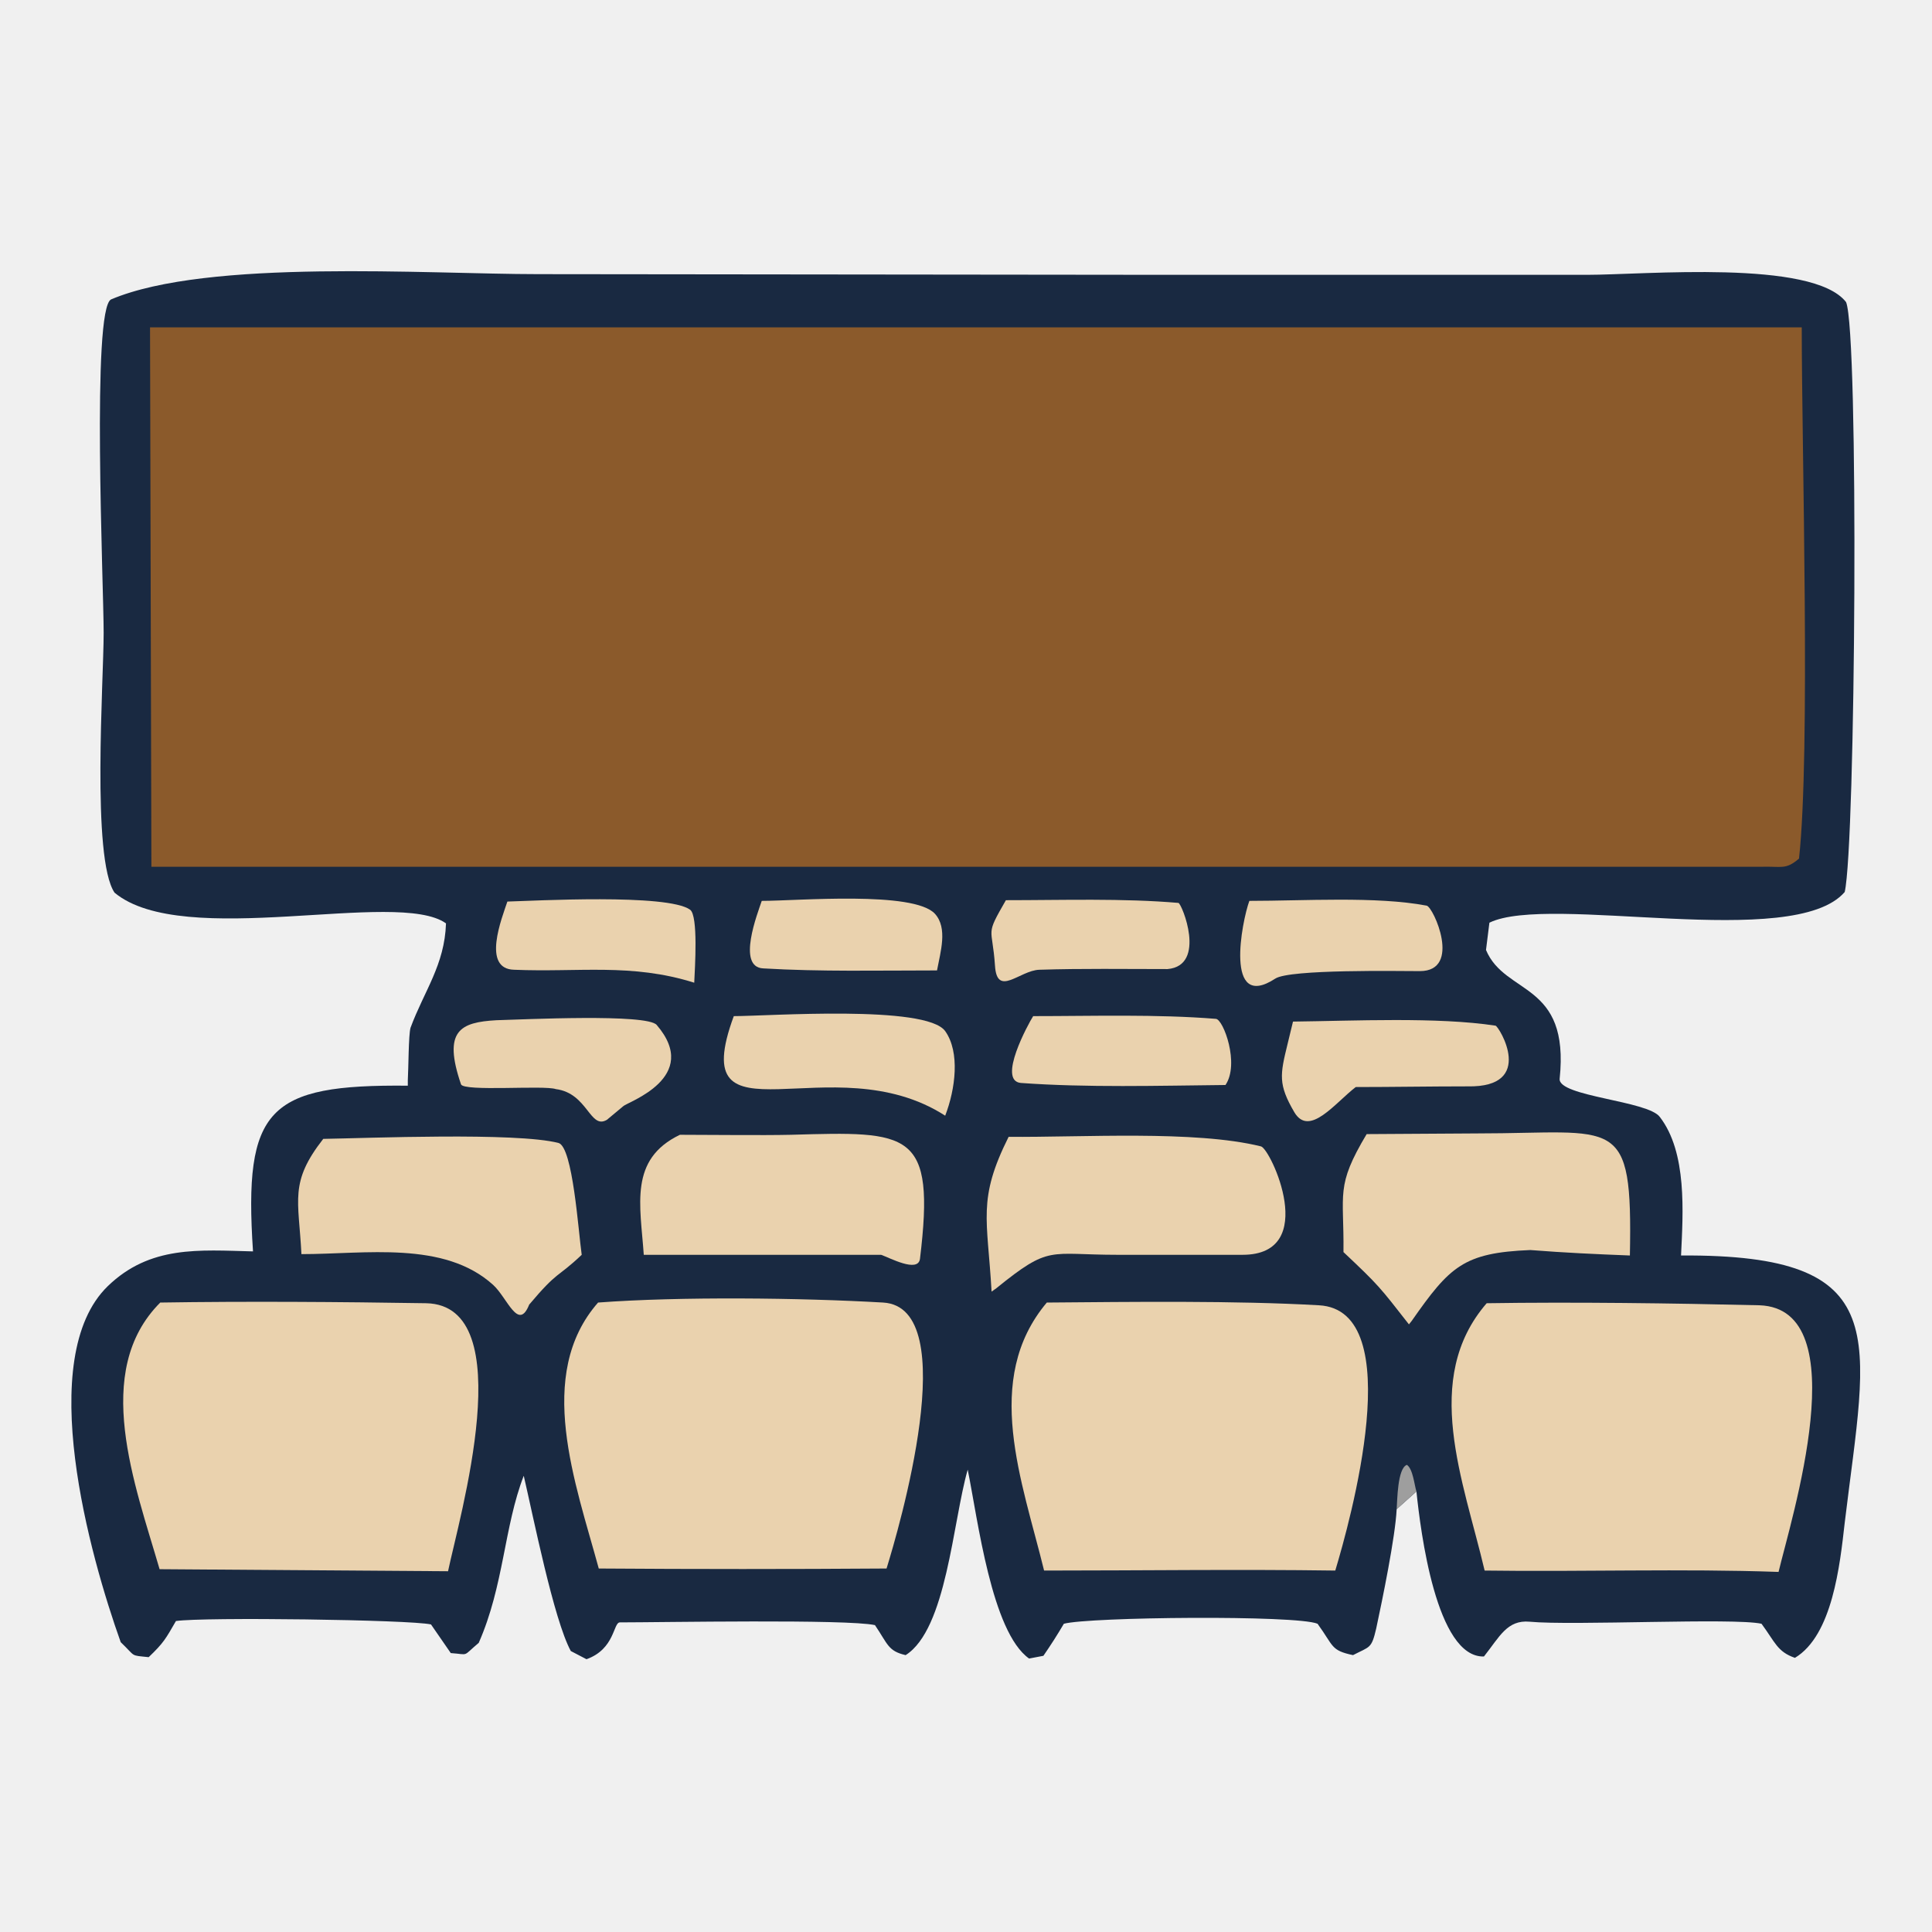
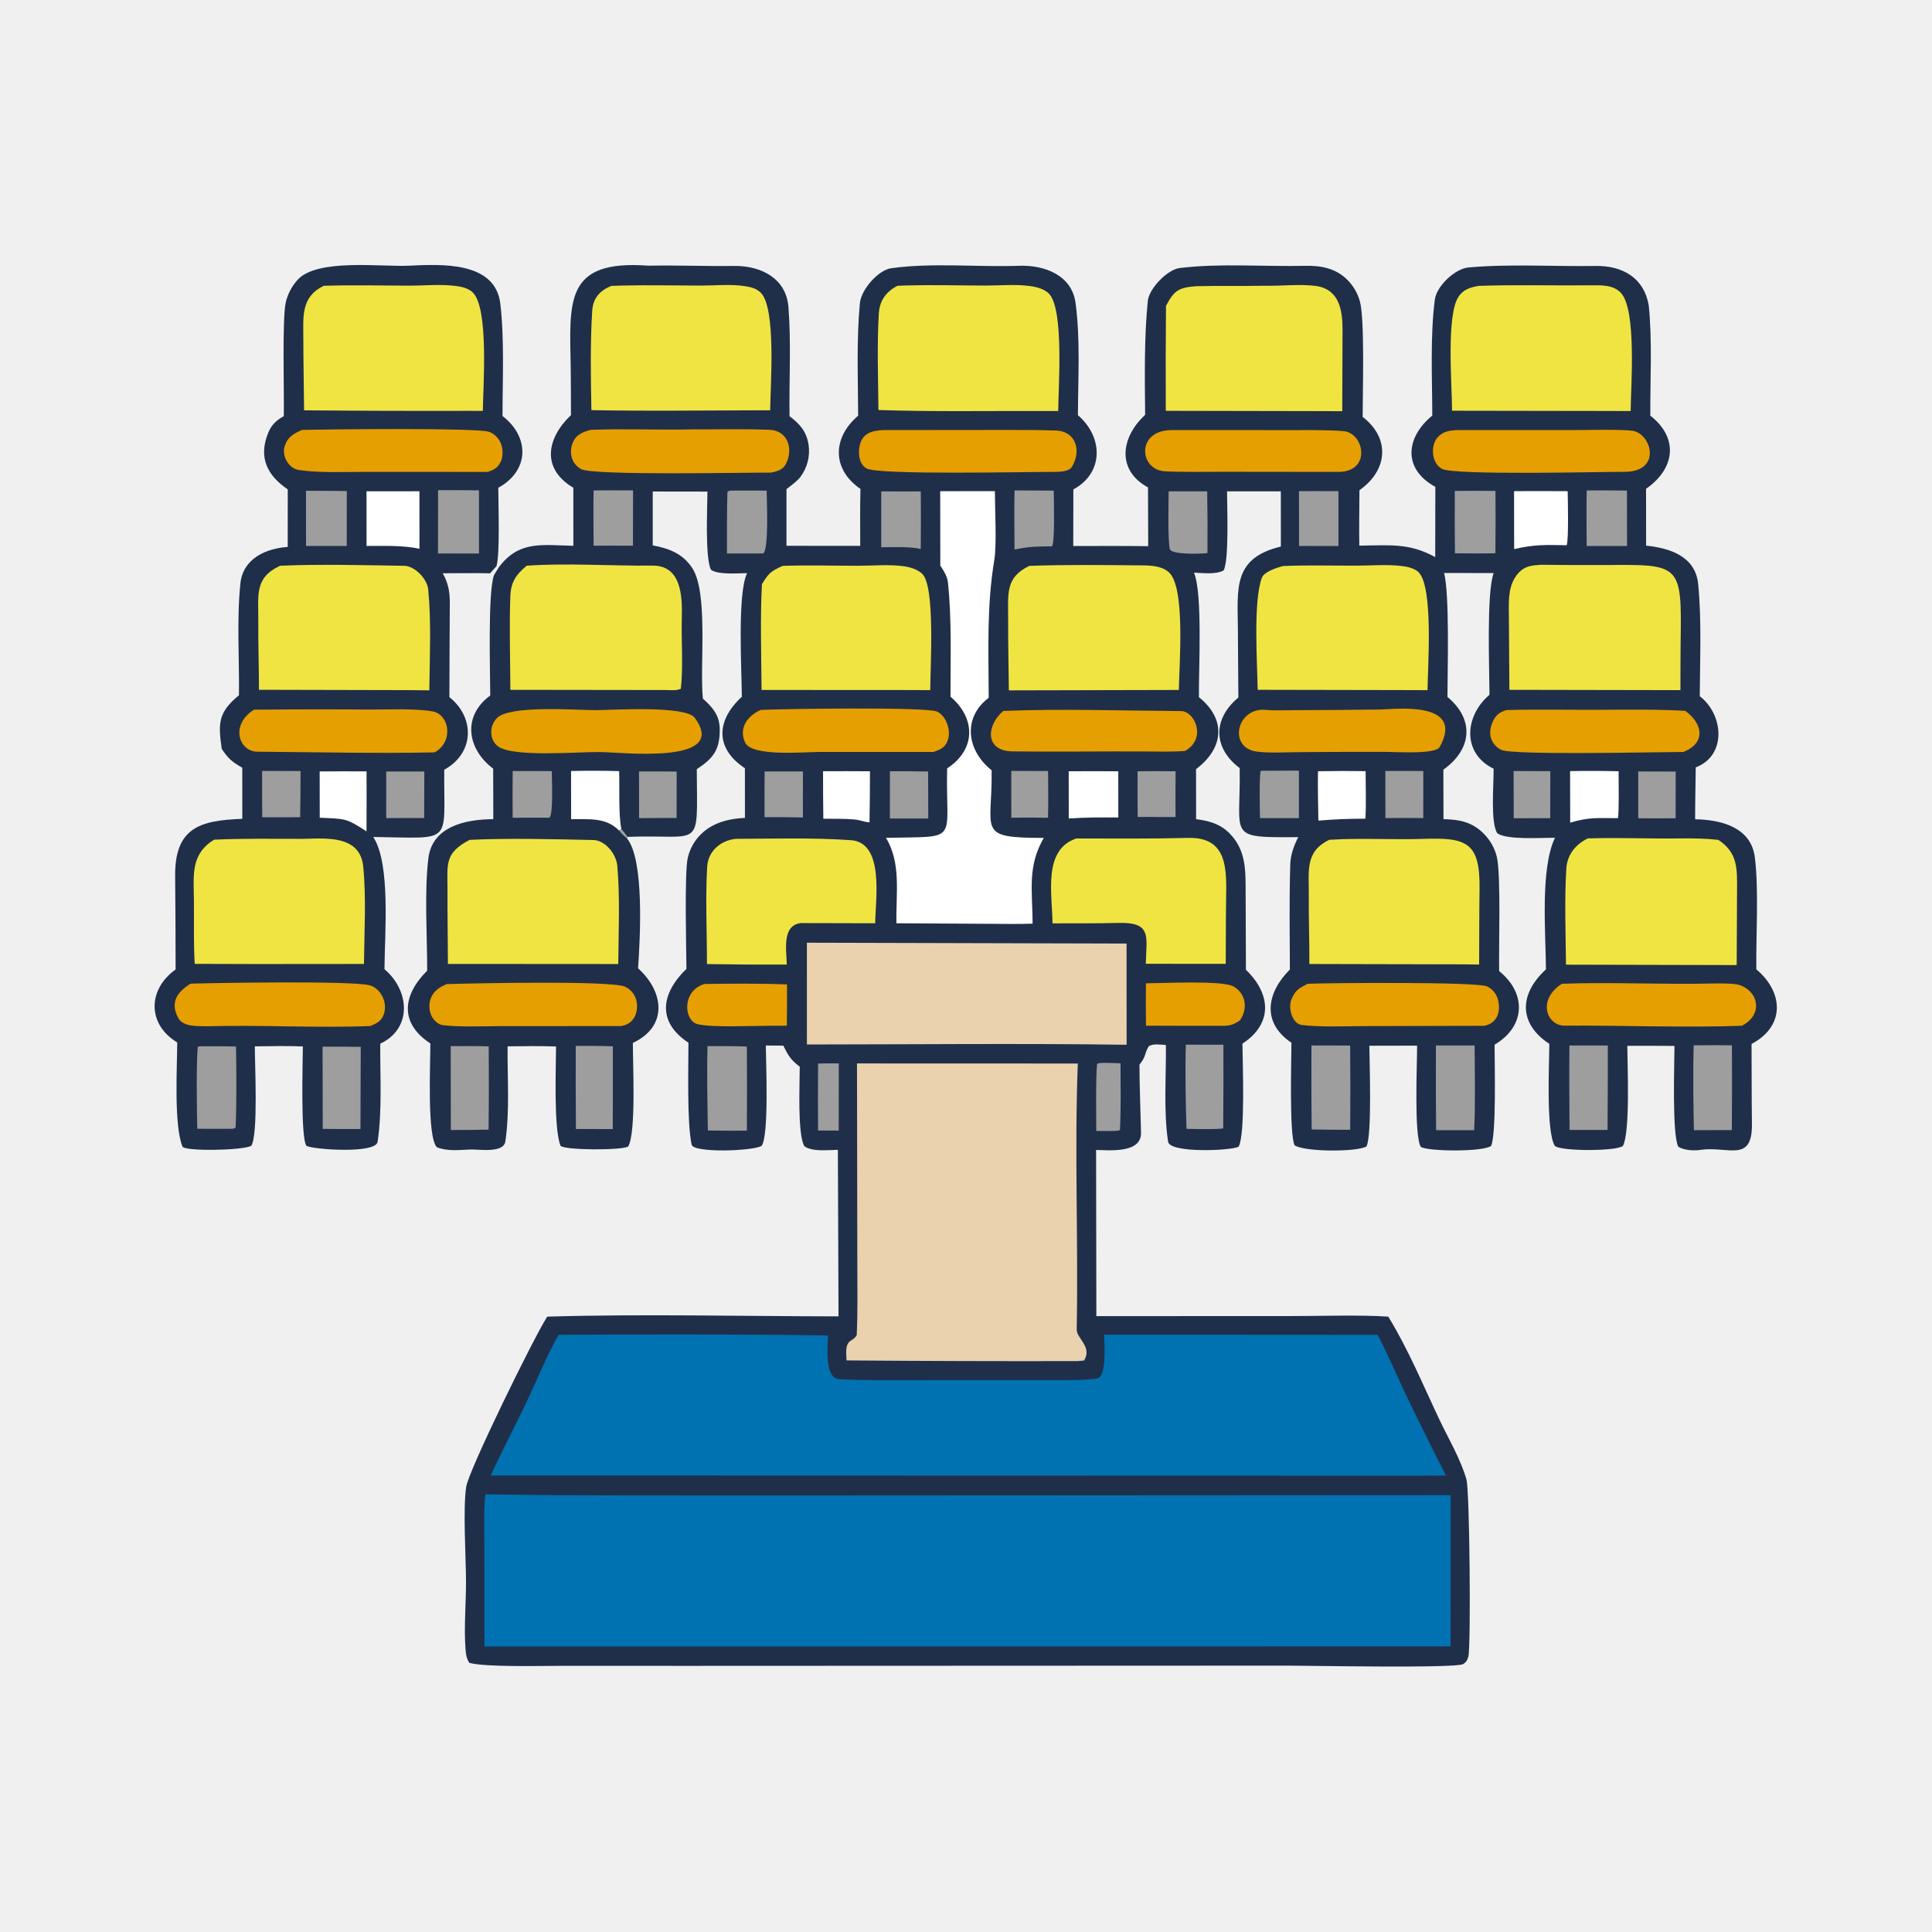
- <svg xmlns="http://www.w3.org/2000/svg" viewBox="1048 430.9 283.3 283.3">
-   <path fill="#192941" d="M 1107.8 590.1 L 1107.8 589.3 C 1107.9 587.7 1107.9 582.6 1108.2 581.6 C 1110.2 576.2 1113.2 572.4 1113.4 566.3 C 1106.3 561.2 1074.9 570.2 1064.8 561.8 C 1061.4 556.8 1063.2 530.7 1063.2 523.7 C 1063.2 516.7 1061.4 476.1 1064.3 474.8 C 1078.5 468.8 1110.7 471.1 1126.9 471.1 L 1219.2 471.2 L 1280.7 471.2 C 1289.1 471.2 1313.8 468.9 1318.7 475.2 C 1320.6 479.8 1320.1 554.8 1318.5 561.7 C 1311.0 570.4 1275.2 561.9 1266.4 566.2 L 1265.9 570.2 C 1268.7 576.9 1278.2 574.8 1276.7 589.1 C 1276.5 591.7 1289.7 592.3 1291.4 594.7 C 1295.4 599.9 1294.8 608.7 1294.5 615.0 C 1326.1 614.8 1321.8 626.8 1318.5 654.2 C 1317.8 660.4 1316.7 670.7 1311.2 674.0 C 1308.6 673.1 1308.3 671.7 1306.3 669.0 C 1302.2 668.1 1278.6 669.3 1272.3 668.7 C 1269.0 668.4 1267.9 670.9 1265.6 673.8 C 1258.6 674.0 1256.3 655.4 1255.7 649.6 L 1252.8 652.2 C 1252.6 656.3 1250.7 665.5 1249.8 669.7 C 1249.1 672.7 1248.9 672.3 1246.4 673.6 C 1243.1 672.9 1243.6 672.3 1241.2 669.0 C 1238.1 667.7 1207.7 668.0 1204.0 669.0 C 1203.0 670.7 1202.1 672.1 1201.0 673.7 L 1198.9 674.1 C 1193.4 670.2 1191.4 653.8 1189.9 646.4 C 1187.7 654.1 1186.8 669.8 1180.8 673.6 C 1178.2 673.0 1178.2 672.0 1176.3 669.2 C 1172.2 668.3 1145.0 668.8 1138.9 668.8 C 1137.9 668.8 1138.2 672.7 1134.0 674.2 L 1131.7 673.0 C 1129.2 668.4 1126.2 653.3 1124.8 647.3 C 1121.9 654.8 1121.9 663.4 1118.2 671.8 C 1115.7 673.9 1116.9 673.5 1114.1 673.3 L 1111.2 669.1 C 1108.1 668.4 1077.8 668.0 1073.8 668.6 C 1072.3 671.2 1072.0 671.8 1069.8 673.9 C 1067.0 673.6 1068.0 673.9 1065.7 671.7 C 1061.2 659.1 1053.0 630.0 1063.8 619.5 C 1070.0 613.5 1077.2 614.2 1085.1 614.4 C 1083.7 593.4 1087.3 589.9 1107.8 590.1 z" />
-   <path fill="#9E9E9E" d="M 1252.8 652.2 C 1252.9 651.0 1252.9 646.2 1254.3 645.7 C 1255.2 646.3 1255.4 648.7 1255.7 649.6 L 1252.8 652.2 z" />
-   <path fill="#8B5A2B" d="M 1070.0 478.9 L 1312.2 478.9 C 1312.2 496.9 1313.5 541.3 1311.8 556.8 C 1309.8 558.5 1309.3 557.9 1306.2 558.0 L 1070.2 558.0 L 1070.0 478.9 z" />
-   <path fill="#EAD2AE" d="M 1135.7 621.9 C 1147.7 621.0 1165.4 621.2 1177.5 621.9 C 1189.4 622.6 1179.7 655.4 1178.0 660.9 C 1163.9 661.0 1149.9 661.0 1135.8 660.9 C 1132.4 648.4 1126.4 632.5 1135.7 621.9 z" />
-   <path fill="#EAD2AE" d="M 1266.0 622.0 C 1278.7 621.8 1293.4 622.0 1306.0 622.3 C 1320.4 622.8 1310.6 653.8 1308.8 661.4 C 1294.7 660.9 1279.9 661.4 1265.7 661.2 C 1262.6 648.0 1256.4 633.1 1266.0 622.0 z" />
-   <path fill="#EAD2AE" d="M 1201.5 621.9 C 1214.0 621.8 1229.1 621.6 1241.4 622.3 C 1254.7 623.0 1245.9 654.2 1243.8 661.2 C 1229.6 661.0 1215.4 661.2 1201.1 661.2 C 1197.9 648.1 1192.0 633.2 1201.5 621.9 z" />
-   <path fill="#EAD2AE" d="M 1071.5 621.9 C 1084 621.7 1098.1 621.8 1110.5 622.0 C 1124.5 622.3 1115.3 653.6 1113.7 661.3 L 1071.4 661.0 C 1067.8 648.6 1061.4 632.0 1071.5 621.9 z" />
-   <path fill="#EAD2AE" d="M 1248.4 597.2 L 1264.6 597.1 C 1285.2 597.1 1287.4 594.1 1287.0 615.0 C 1281.9 614.8 1277.5 614.6 1272.4 614.2 C 1262.6 614.6 1260.6 616.6 1255.0 624.6 L 1254.6 625.1 C 1250.3 619.6 1250.2 619.4 1245.0 614.5 C 1245.1 605.8 1243.8 604.9 1248.4 597.2 z" />
-   <path fill="#EAD2AE" d="M 1095.4 597.9 C 1101.8 597.8 1123.7 596.9 1129.9 598.5 C 1132.0 599.1 1132.8 611.4 1133.3 614.9 C 1129.6 618.4 1129.9 617.1 1125.6 622.2 C 1124.0 626.2 1122.4 621.2 1120.3 619.3 C 1113.1 612.8 1101.6 614.8 1092.2 614.8 C 1091.8 606.8 1090.4 604.3 1095.4 597.9 z" />
-   <path fill="#EAD2AE" d="M 1195.9 597.6 C 1206.6 597.7 1223.2 596.6 1232.9 599.0 C 1234.3 599.3 1241.6 614.9 1230.2 614.9 C 1224.3 614.9 1217.9 614.9 1211.9 614.9 C 1201.7 614.9 1202.0 613.4 1194.1 619.8 L 1193.4 620.3 C 1192.8 609.6 1191.3 606.8 1195.9 597.6 z" />
-   <path fill="#EAD2AE" d="M 1147.7 597.3 C 1152.3 597.3 1159.6 597.4 1164 597.3 C 1181.4 596.8 1185.2 596.6 1182.9 615.5 C 1182.6 617.6 1178.4 615.3 1177.2 614.9 L 1142.4 614.9 C 1141.9 607.6 1140.2 600.9 1147.7 597.3 z" />
-   <path fill="#EAD2AE" d="M 1155.6 579.9 C 1160.6 579.9 1183.8 578.2 1186.6 582.1 C 1188.8 585.2 1188.1 590.6 1186.6 594.5 C 1170.0 583.8 1148.3 599.7 1155.6 579.9 z" />
-   <path fill="#EAD2AE" d="M 1237.6 580.7 C 1246.5 580.6 1258.8 580.0 1267.3 581.3 C 1267.8 581.4 1273.3 590.4 1263.2 590.2 C 1257.7 590.2 1252.2 590.3 1246.8 590.3 C 1243.8 592.6 1240 597.7 1237.8 594.0 C 1235.4 589.9 1235.7 588.5 1236.8 584.0 L 1237.6 580.7 z" />
-   <path fill="#EAD2AE" d="M 1120.8 580.5 C 1124.7 580.4 1142.9 579.5 1144.3 581.2 C 1150.9 588.9 1140.0 592.5 1139.4 593.1 L 1137.0 595.1 C 1134.5 596.6 1134.2 591.2 1129.5 590.6 C 1127.8 590.0 1116.0 591.0 1115.6 589.9 C 1112.9 582.0 1115.5 580.8 1120.8 580.5 z" />
-   <path fill="#EAD2AE" d="M 1199.5 579.9 C 1208.2 579.9 1217.6 579.6 1226.3 580.3 C 1227.4 580.4 1229.8 586.9 1227.7 590.0 C 1217.9 590.1 1207.3 590.4 1197.7 589.7 C 1194.2 589.4 1198.8 581.0 1199.5 579.9 z" />
-   <path fill="#EAD2AE" d="M 1231.2 563.0 C 1239.2 563.0 1249.8 562.3 1257.2 563.7 C 1258.2 563.9 1262.4 573.3 1256.2 573.3 C 1253.2 573.3 1237.1 573.0 1235.0 574.4 C 1227.5 579.3 1230.1 566.0 1231.2 563.0 z" />
-   <path fill="#EAD2AE" d="M 1122.4 563.1 C 1126.2 563.0 1145.9 561.9 1149.2 564.3 C 1150.4 565.2 1149.9 572.8 1149.8 575.0 C 1140.6 572.1 1132.8 573.5 1123.4 573.1 C 1118.6 573.0 1121.6 565.5 1122.4 563.1 z" />
-   <path fill="#EAD2AE" d="M 1195.5 562.9 C 1203.8 562.9 1212.7 562.6 1220.8 563.3 C 1221.3 563.4 1225.0 572.5 1219.2 573.0 C 1213 573.0 1206.7 572.9 1200.4 573.1 C 1197.5 573.2 1194.2 577.2 1193.9 572.5 C 1193.5 566.6 1192.4 568.3 1195.5 562.9 z" />
-   <path fill="#EAD2AE" d="M 1159.7 563.0 C 1164.9 563.0 1182.0 561.5 1185.1 564.9 C 1187.0 567.0 1185.9 570.5 1185.4 573.2 C 1176.9 573.2 1168.3 573.4 1159.9 572.9 C 1156.0 572.7 1159.1 564.8 1159.7 563.0 z" />
+ <svg xmlns="http://www.w3.org/2000/svg" viewBox="384.9 511.4 1276.19 1276.19">
+   <path fill="#1F2F4A" d="M762.073 785.582c-.059-9.272-.041-22.556-.177-30.846-.728-44.448-4.344-71.949 51.323-67.839 18.427-.369 38.321.428 56.593.174 17.401-.242 34.372 7.925 35.89 27.081 1.858 23.454.401 48.56.721 72.183 6.764 5.079 11.162 9.977 12.569 18.785a28.36 28.36 0 0 1-5.362 21.287c-2.24 2.96-6.256 5.779-9.221 8.093l-.001 37.436 48.715.043c.035-12.141-.211-25.562.168-37.595-18.972-13.07-18.633-33.777-1.538-48.386-.107-24.407-1.131-49.993 1.127-74.063.645-8.978 12.008-22.17 20.833-23.379 27.427-3.758 56.587-.608 84.327-1.592 16.43-.584 34.79 5.896 37.32 24.532 3.2 23.658 1.67 50.064 1.57 74.157 16.74 14.391 17.26 38.088-3.02 49.042l-.07 37.378c16.41.016 33.12-.134 49.51.108l-.13-38.833c-20.47-11.108-18.12-32.156-2.89-46.967l.99-.975c-.21-24.606-.69-50.882 1.76-75.17.84-8.305 12.96-20.803 21.11-21.79 26.89-3.258 55.37-.841 82.52-1.457 10.76-.244 20.54 1.551 28.28 9.349a32.05 32.05 0 0 1 8.23 14.294c3.26 11.932 1.75 61.141 1.79 76.143 18.49 14.305 16.52 35.311-2.13 48.441-.06 12.06-.28 24.575-.09 36.592 19.29-.121 32.85-2.027 50.15 7.604l.08-46.437c-21.58-11.696-19.76-32.499-2.02-47.064-.05-25.116-1.45-51.788 1.65-76.425 1.17-9.264 13.48-20.608 22.17-21.401 27.17-2.477 56.75-.556 84.02-1.005 17.92-.295 32.1 7.922 35.15 26.104 2.42 23.705.88 48.792 1.04 72.775 18.96 14.802 16.27 35.106-2.82 48.314l.04 37.559c15.2 1.527 32.55 6.816 34.38 25.312 2.36 23.781 1.17 50.036 1.06 74.137 16 12.358 17.74 39.389-2.65 46.999-.14 11.34-.42 22.97-.42 34.3 17.98.27 37.15 5.67 39.49 25.39 2.67 22.53.63 50.91.95 73.73 18.15 15.3 19 37.57-3.16 49.29.12 17.3-.02 34.83.24 52.72.38 26.32-15.82 14.53-34.07 17.26-4.24.63-10.77.3-14.56-2.06-4.21-8.23-2.56-54.34-2.53-66.63-10.3-.02-20.87-.16-31.15-.05.06 12.98 1.98 56.81-2.89 66.1-4.19 3.59-40.67 3.64-44.99.03-5.93-9.79-3.69-53.61-3.64-67.42-20.69-13.66-19.8-33.09-2.24-49.21-.09-23.8-3.91-66.21 5.98-86.95-9.62-.04-31.15 1.52-37.94-2.82-4.85-6.36-2.46-32.42-2.6-42.78-21.06-10.24-19.19-34.884-2.72-48.834-.07-16.719-2.04-67.578 2.75-80.417l-32.71-.025c3.64 14.885 2.25 63.625 2.19 81.865 18.1 15.023 16.09 34.641-2.69 48.031l.07 32.67c10.83.32 19.21 1.81 27.26 10.3a32.56 32.56 0 0 1 7.92 14.43c2.88 11.17 1.25 60.61 1.59 75.64 18.26 14.76 17.47 36.56-3.02 48.64-.02 12.21 1.25 58.54-2.25 66.81-5.03 4.1-41.71 3.77-46.51.67-4.52-7.87-2.38-54.48-2.42-66.86l-31.54.07c.08 11.21 1.84 59.62-1.92 66.55-6.42 3.7-41.13 3.66-47.53-.86-3.45-8.21-2.06-55.89-2.02-67.69-19.86-13.32-16.37-33.02-1.03-48.35-.09-22.94-.44-46.27.25-69.21.21-6.74 2.3-12.27 5.27-18.24-47.76.34-37.92.29-38.67-45.61-17.68-13.29-17.86-32.532-.87-46.579l-.32-45.379c-.17-26.684-3.51-46.714 28.39-54.376l-.02-36.462-35.54.006c.02 9.222 1.46 45.696-2.29 52.293-5.4 2.709-13.31 1.672-19.55 1.398 5.83 13.611 3.04 64.154 3.28 82.277 18.31 14.686 16.38 33.742-1.9 47.512l.03 33.04c10.38 1.34 18.08 3.94 24.8 12.47 7.03 8.94 7.85 19.49 7.9 30.36.09 18.9.12 37.79.21 56.68 16.51 15.85 17.98 35.56-2.3 48.78.08 12 2 60.12-2.53 68.04-4.34 2.66-45.4 4.52-46.58-3.25-3.07-20.26-1.21-43.16-1.46-63.89-3.77-.21-8.53-1.12-11.39.91-3.13 5.41-1.42 6.36-6.07 12.05.04 14.85.7 30.22 1.04 44.94.32 13.62-20.13 11.65-29.68 11.43l.17 109.76 127.51-.03c18.37.02 47.82-.92 65.31.38 13.04 21.13 23.09 45.44 33.73 67.88 5.93 12.48 14.16 26.39 17.91 39.65 2.16 7.66 3.02 109.61 1.28 116.94-.53 2.2-1.52 3.91-3.52 5.06-4.94 2.84-103.1 1-115.25.99l-392.732.16-89.099-.01c-12.728 0-48.34.92-59.259-1.96-1.968-2.8-2.297-5.57-2.558-8.9-1.151-14.7.36-30.47.299-45.29-.066-16.1-2.081-47.38.119-62.09 1.62-10.85 44.881-99.19 53.562-112.44 61.37-1.86 130.471-.24 192.378-.18l-.419-110.01c-6.594.13-17.341 1.39-22.219-2.47-4.538-8.53-2.968-40.61-2.967-52.44-5.877-4.45-7.562-7.26-10.85-13.9l-11.554-.1c.082 11.3 2.178 59.6-2.803 66.33-6.215 3.5-44.978 4.72-46.187-.79-3.228-14.72-2.08-52.71-2.128-67.38-21.022-13.87-18.077-32.55-1.32-48.78-.12-13.06-1.328-63.75.835-73.16a31.9 31.9 0 0 1 8.629-15.66c7.938-7.85 18.388-10.36 29.18-10.93l-.028-32.77c-19.993-13.27-18.904-31.674-2.025-47.208-.08-17.488-3.09-68.028 3.46-81.673-6.191.088-19.548 1.17-23.916-2.302-3.902-8.54-2.33-40.562-2.262-51.567l-36.145-.05.01 35.577c10.648 2.025 19.499 5.257 25.907 14.682 11.033 16.227 4.984 64.901 7.219 86.563 6.371 5.662 10.934 10.894 11.113 19.767.289 14.241-4.55 19.821-15.147 26.851.252 54.68 4.277 42.81-45.644 44.68l-.469 1c11.639 14.2 8.666 66.6 7.332 85.82 17.194 15.49 19.865 38.41-3.439 49.3-.081 13.56 2.252 59.23-3.081 68.38-3.901 2.71-43.53 2.55-44.764-.59-4.614-11.74-2.892-53.28-2.905-65.45-10.647-.39-21.341-.19-31.999-.09-.218 20.69 1.502 42.44-1.466 62.76-1.182 8.1-17.646 5.11-23.507 5.4-7.082.34-15.191 1.21-21.768-1.52-6.579-6.7-4.247-55.39-4.267-68.56-20.664-13.47-18.323-31.96-2.118-48.05.057-22.71-1.948-51.99.805-74.33 2.57-20.86 24.266-25.67 42.875-25.76l-.081-33.35c-17.4-13.2-20.423-34.801-1.927-48.331-.042-15.234-1.668-68.041 2.462-79.52l3.075-5.003c13.437-18.184 29.082-14.74 49.362-14.376l-.032-38.356c-21.253-12.594-17.683-32.626-1.534-47.982" />
+   <path fill="#FFFFFF" d="M762.116 1020.69c10.588-.23 21.181-.21 31.767.08.347 10.37-.503 29.23 1.464 38.14l-1.549 1.09c-8.832-8.91-19.619-7.28-31.644-7.5z" />
+   <path fill="#9E9E9E" d="m795.347 1058.91 1.119 1.44c1.047 1.35 1.942 2.5 3.053 3.84l-.469 1c-2.438-2.03-3.182-2.78-5.252-5.19z" />
+   <path fill="#0072B2" d="M705.592 1498.49c62.019 1.02 125.49.64 187.602.76l449.936-.24-.05 99.91-638.144.08-.074-66.7c-.006-7.48-.507-27.39.73-33.81m408.628-105.47 180.68.11c6.12 11.62 12.51 26.56 18.28 38.72q13.095 27.24 26.79 54.18l-16.22.15-614.687-.17c7.153-15.65 15.6-31.73 23.12-47.4 6.621-13.8 14.272-32.62 21.67-45.51 58.456-.3 119.651-.41 177.963.44-.111 6.87-2.639 28.35 7.602 28.91 17.138.92 34.588.6 51.785.61l98.757-.03c4.52-.04 15.78-.15 19.96-1.16 6.23-1.5 4.4-24.36 4.3-28.85" />
+   <path fill="#EAD2AE" d="m950.989 1213.86 145.861.05c-2.26 58.11.4 117.39-.73 175.6-.12 6.1 10.47 11.44 4.87 20.59l-4.24.38c-50.88.12-101.767-.04-152.649-.45-.172-4.89-1.344-10.96 3.409-13.45.908-.47 3.265-2.49 3.31-3.47.685-14.92.419-29.97.398-44.92zm-33.094-79.75 211.165.56.03 66.85c-69.88-.97-141.2-.22-211.183-.18z" />
+   <path fill="#FFFFFF" d="m1005.96 835.854 36.1-.033c.02 11.182 1.3 35.264-.33 45.168-5.17 31.524-3.79 59.36-3.74 91.34-17.52 13.271-14.43 34.901 1.93 47.881.63 40.47-10.64 44.6 34.45 44.68-10.91 18.96-7.53 34.23-7.36 56.63-9.11.38-19.55.12-28.76.1l-61.21-.35c-.389-19.77 3.28-39.65-6.931-56.45 49.561-1.06 39.341 3.75 40.421-45.86 19.02-12.37 19.09-32.977 2.23-47.364-.07-24.284.92-51.433-1.73-75.697-.4-3.719-2.88-7.799-5-10.874z" />
+   <path fill="#F0E442" d="M977.774 700.169a468 468 0 0 1 5.557-.19c17.509-.492 35.119.017 52.639.046 9.53.016 19.71-.973 29.13.301 4.31.582 9.66 1.865 12.77 5.134 9.95 10.436 6.11 62.008 6.04 77.457l-12.41-.025c-34.56-.085-72.023.529-106.35-.661-.18-20.708-.993-43.131.268-63.853.511-8.406 4.839-14.411 12.356-18.209m-189.085.092q3.735-.153 7.472-.246c17.11-.401 34.292.017 51.409.031 9.636.008 19.937-1.081 29.457.374 3.861.59 7.732 1.533 10.518 4.441 10.225 10.677 6.2 61.954 6.098 77.547l-14.143.047c-34.29.062-69.746.571-103.944-.149-.42-20.896-.795-44.498.517-65.452.526-8.401 4.928-13.467 12.616-16.593m572.781-.012c24.67-.893 49.59-.134 74.3-.382 6.76-.068 14.75-.395 19.77 4.928 10.59 11.226 6.61 61.916 6.5 78.117l-16.54-.046-101.45-.159c.02-16.622-3.94-62.481 4.16-75.117 3.19-4.989 7.72-6.296 13.26-7.341m-186.41.197c14.84-.365 30.02.019 44.97-.296 11.2.276 23.34-1.296 34.43.19 15.26 2.345 17.29 16.255 17.25 29.02-.07 17.992-.09 35.78-.18 53.65l-19.03-.055-97.53-.185c-.12-23.11-.08-46.22.14-69.33 5.46-10.392 8.45-12.05 19.95-12.994m258.66 364.764c20.36-.66 41.19.31 61.6.01 8.07-.12 16.67.05 24.68.97 12.9 8.62 12.37 18.98 12.31 33.36-.06 16.44-.16 32.9-.23 49.34l-14.58-.04-98.18-.23c-.2-20.52-1.06-43.13.24-63.66.57-8.93 6.13-15.84 14.16-19.75M732.831 885.081c26.566-1.891 56.185.219 82.991-.067 19.238-.205 19.855 20.184 19.44 35.028-.41 14.64 1.026 31.614-.634 46.306-2.699 1.384-6.814.879-10.171.851l-102.439-.133c-.062-20.188-.763-41.794-.009-61.976.347-9.29 3.976-14.378 10.822-20.009m669.969-.613q21.405.267 42.81.172c49.45-.458 50.25-.646 49.43 50.857-.16 10.253-.07 21.461-.12 31.775l-20.42-.036-92.57-.171c-.12-16.734-.21-33.469-.35-50.203-.08-9.379-.48-19.152 6.12-26.708 4.32-4.939 8.92-5.271 15.1-5.686m-337.89.713c24.79-.872 50.04-.515 74.86-.31 5.96.049 13.63.531 17.91 5.252 10.23 11.288 6.12 60.632 5.93 77.034l-14.11.031-98.19.228c-.18-15.787-.54-31.648-.47-47.431.06-16.05-2.08-27.211 14.07-34.804m198.07 180.959c20.65-1.35 41.75.07 62.2-.62 28.41-.96 37.49 2.18 37.04 33.07-.23 16.21-.18 33.73-.27 49.97l-9.7-.16-102.44-.23c.08-15.15-.52-30.37-.38-45.51.16-15.86-2.72-28.72 13.55-36.52m-567.883.04c26.004-1.26 55.593-.45 81.801.11 7.829.16 15.075 9.32 15.753 16.94 1.879 21.12.82 43.57.64 64.99l-13.791-.04-98.718-.06c-.056-16.11-.356-32.33-.291-48.43.071-17.35-2.349-24.6 14.606-33.51m537.263-180.881c15.97-.697 32.09-.221 48.08-.246 9.86-.016 20.31-.933 30.08.193 3.71.428 8.64 1.388 11.41 4.115 9.97 9.825 6.04 63.016 5.93 77.931l-16.36-.061-95.84-.178c-.2-16.832-3.1-58.112 2.75-73.977 1.47-4.007 9.77-6.664 13.95-7.777m-330.472-.109c16.571-.584 33.285-.073 49.872-.066 9.972.003 21.127-1.114 30.917.441 3.991.634 8.508 2.088 11.471 4.952 8.572 8.286 5.272 61.648 5.227 76.751l-14.409-.063-97.007-.054c-.172-21.661-.924-48.602.23-69.875 4.61-7.406 5.774-8.45 13.699-12.086m193.972 180.06c24.55.06 49.45.25 73.86-.37 26.52-.69 25.4 21.22 25.08 41.1-.22 13.9-.14 28.13-.24 42.1l-15.06-.02-37.72-.02c.35-18.09 4.25-27.56-18.19-27-14.19.36-29.19.27-43.44.3-.19-19.53-6.53-48.62 15.71-56.09m-224.962.25c25.021-.09 51.297-.87 76.108.89 22.147 1.57 16.222 38.99 15.993 54.88l-49.249-.12c-12.399 1.61-9.35 17.73-9.151 27.41-17.577.07-35.154-.04-52.729-.34.041-20.63-1.073-43.63.154-64.27.599-10.08 8.541-17.34 18.874-18.45" />
+   <path fill="#E69F00" d="M774.795 795.361c21.674-.916 45.746.174 67.75-.324 17.126.061 33.411-.422 50.637.274 12.593.509 15.964 13.34 10.571 23.053-1.935 3.487-5.972 4.566-9.67 5.218-17.964-.113-117.541 2.073-125.393-2.348-2.818-1.586-4.981-4.103-5.984-7.189-1.223-3.764-.697-8.091 1.169-11.564 2.349-4.373 6.438-5.767 10.92-7.12m193.766.12 74.749-.078c13.02-.016 25.27-.062 38.87.365 13.77.433 17.17 13.747 10.66 24.193-1.73 2.77-7.46 3.134-10.59 3.135-16.88-.093-117.336 2.237-124.944-2.273-2.346-1.391-3.833-3.708-4.491-6.315-1.067-4.233-.519-10.503 2.262-14.017 3.36-4.247 8.488-4.726 13.484-5.01m379.359.008 77.11-.007c8.76.007 30.16-.577 38.02.44 12.77 1.654 19.87 26.986-4.8 27.147-16.48-.062-113.49 2.469-121.03-2.046-3.25-1.947-5.02-5.323-5.59-8.971-.6-3.795.11-8.532 2.69-11.536 3.67-4.269 8.26-4.823 13.6-5.027m-189.7.016 76.14.011c11.13.044 27.35-.283 38.15.702 13.53 1.235 18.4 26.632-3.26 26.896l-76.09-.082c-12.15-.01-26.78.289-38.66-.306-17.08-.854-19.28-26.717 3.72-27.221m90.44 365.725c13.77-.55 112.11-1.42 118.6 1.77a13.43 13.43 0 0 1 7.12 8.69c2.04 7.85-.36 15.66-9.13 17.31l-79.51.2c-12.46.06-28.37.75-40.86-.73-6.44-.76-9.29-11.39-6.88-17.01 2.58-6.02 4.71-7.1 10.66-10.23m167.97 0c33.02-1.18 66.99.61 100.12-.18 3.82-.09 14.03-.13 17.3 1.04 13.2 4.74 15.13 20.06 1.41 26.87-34.35 1.38-81.41-.32-117.02-.06-11.77.09-18.43-16.96-1.81-27.67m-36.65-180.804c20.1-.521 41.55-.091 61.8-.166 17.76-.065 38.86-.365 56.38.699 11.62 8.577 13.72 21.141-1.25 27.151-16.53.03-112.33 2.28-120.33-1.37-2.98-1.36-5.44-4.12-6.6-7.167-1.55-4.102-.41-8.959 1.58-12.73 1.99-3.748 4.53-5.129 8.42-6.417M679.915 1161.46c16.889-.53 107.985-2.48 117.712 1.66 3.529 1.5 6.221 4.63 7.397 8.26 1.21 3.72.845 9.11-1.357 12.44-2.228 3.36-4.575 4.55-8.417 5.35l-80.111.05c-11.813.03-26.273.7-37.899-.67-2.674-.31-5.629-3.02-6.954-5.45a14.9 14.9 0 0 1-.759-12.4c1.823-4.84 5.906-7.32 10.388-9.24m98.927-180.96c11.058-.117 58.907-3.172 64.968 5.037 22.977 31.123-47.513 22.813-62.56 22.613-14.006-.2-58.044 3.71-67.526-3.87-2.712-2.17-4.107-4.982-4.283-8.427-.197-3.835 1.007-7.38 3.729-10.13 8.587-8.675 51.7-5.241 65.672-5.223m108.569-.163c13.959-.691 109.998-2.137 116.549 1.129 3.07 1.525 5.02 4.25 6.32 7.34 1.64 3.899 2.09 8.894.18 12.804-1.99 4.08-4.89 5.04-8.9 6.5h-76.076c-9.647.02-43.999 3.24-48.416-6.26-4.275-9.196 1.197-17.447 10.343-21.513m353.559.165c18.69-.042 37.37-.185 56.06-.429 7.86-.068 56.22-6.405 38.83 24.817-2.63 4.71-26.97 3.3-34.36 3.18-18.97-.05-37.94-.01-56.91.13-8.51.04-22.19.83-30.01-.4-18.93-2.98-12.47-30.058 7.37-27.414 3.55.472 14.86.057 19.02.116m-193.39.516c37-1.568 80.11-.152 117.46.079 9.04.056 17.2 18.059 2.69 26.323-8.02.75-18.3.36-26.48.36-29.18-.13-58.42.31-87.59-.05-18.08-.22-17.5-16.855-6.08-26.712m94.3 179.912c11.05-.04 50.09-2.06 57.66 2.01 3.42 1.84 5.99 4.91 7.05 8.68 1.11 3.97.48 8.26-1.48 11.85-.12.22-.26.43-.39.65l-.75 1.31c-3.64 2.33-5.97 3.55-10.46 3.56-17.21.01-34.41.07-51.62-.07-.13-9.33-.13-18.66-.01-27.99m-291.743.45c16.833-.27 37.824-.39 54.644.28.025 9.09-.03 18.17-.165 27.26-3.665.1-7.442.05-11.116.05-11.2.01-38.613 1.31-47.967-1.1-8.698-2.25-10.61-21.65 4.604-26.49" />
+   <path fill="#9E9E9E" d="M852.258 1202.42c8.675 0 17.312-.08 25.977.27.131 18.52.134 37.05.01 55.58q-12.878.105-25.753-.12c-.293-17.43-.719-38.51-.234-55.73m398.922-.42 25.57.03q.255 27.825.03 55.65c-8.49.03-16.98-.03-25.47-.21-.21-18.49-.25-36.98-.13-55.47m252.46-.11c8.43-.12 16.86-.12 25.29-.02q.15 28.005-.06 56.01-12.525.105-25.05.06c-.41-16.93-.63-39.12-.18-56.05m-170.24.12 25.55.01c.11 16.72.59 39.41-.29 55.92l-25.14.02q-.27-27.975-.12-55.95m88.2-.01h25.34c.04 18.6-.02 37.19-.18 55.79-8.37.05-16.73.05-25.1 0-.1-18.19-.32-37.66-.06-55.79m-253.37-.53 24.79.03c.06 18.42.02 36.84-.13 55.26-4.03.79-19.03.38-24.23.34-.57-15.81-1-39.91-.43-55.63m-485.618.95c8.548 0 16.551-.11 25.106.14.154 18.34.136 36.69-.053 55.03-8.317.18-16.636.26-24.955.22zm82.599-.15c8.44-.06 16.099-.04 24.509.28l-.033 54.66c-8.119.03-16.239.01-24.358-.05a4463 4463 0 0 1-.118-54.89" />
+   <path fill="#FFFFFF" d="M1385.02 835.825c11.81-.067 23.61-.061 35.41.02.1 5.062.75 32.691-.68 35.714-13.99-.257-21.12-.555-34.67 2.545z" />
+   <path fill="#9E9E9E" d="M1345.87 835.665c8.95-.077 17.91-.077 26.86-.001q.18 20.601-.06 41.202c-8.67.19-18.01.074-26.7.017-.11-13.59-.22-27.643-.1-41.218m-478.574-.186q12.02-.113 24.038.009c.013 5.936 1.586 39.546-2.388 41.499l-23.831.001c.037-8.942-.135-30.606.305-40.616.018-.405 1.596-.806 1.876-.893m289.564.472 25.46.003c.23 13.597.29 27.197.17 40.796-4.13.506-24.22 1.284-24.94-2.843-1.34-7.612-.71-29.894-.69-37.956" />
+   <path fill="#FFFFFF" d="M1422.02 1020.76c10.68-.2 21.37-.16 32.05.1.01 5.13.38 27.03-.42 30.97-13.16.06-18.91-.84-31.55 2.99zm-331.18.11c10.91-.08 21.83-.08 32.75.01l.02 30.51c-11.55-.05-21.18-.13-32.74.68q-.09-15.6-.03-31.2m164.66-.02c10.49-.21 20.97-.23 31.46-.06.03 8.47.45 23.47-.17 31.41-12 .01-19 .33-31.02 1.24-.21-10.64-.45-22-.27-32.59m-326.928-.01q15.488-.09 30.975.03c.008 11.24-.088 22.48-.288 33.71-2.873.02-5.991-1.55-10.257-1.9-7.108-.58-13.146-.39-20.255-.44-.128-10.47-.186-20.93-.175-31.4" />
+   <path fill="#9E9E9E" d="M1433.01 835.377c8.86-.098 17.71-.071 26.57.082l.08 36.625c-8.89-.057-17.79-.067-26.68-.031-.05-11.836-.27-24.931.03-36.676m-466.012.629 26.132.019q.18 19.01-.029 38.02c-7.116-1.764-18.46-1.149-26.099-1.167zm88.052-.665 25.9.131c.04 5.616.88 34.145-1.14 36.81-9.98.099-15.19.096-24.77 2.125-.04-12.79-.27-26.317.01-39.066m-278.034-.003a1885 1885 0 0 1 26.046-.003l-.054 36.553a1943 1943 0 0 0-26.005-.027c-.065-11.807-.255-24.775.013-36.523m465.924.48c8.71.039 17.37-.075 26.08.019l-.01 36.239-26.02-.037zm-25.27 184.702c8.39.09 16.77-.17 25.23-.05l.02 31.34h-25.73c-.1-5.67-.6-26.91.48-31.29m-494.107.2q12.908-.06 25.817.06c.002 4.4 1.162 29.45-1.658 30.77-8.15-.12-16.041-.01-24.179.05-.096-10.3-.09-20.59.02-30.88m249.188.14c8.404-.04 16.808.01 25.21.17l.12 31.04-25.363-.02zm327.239-.19c8.36-.04 16.72-.03 25.08.04l-.02 31.07q-12.51-.135-25.02 0zm-410.011.31 25.317.01c-.073 10.13-.081 20.26-.023 30.38a973 973 0 0 0-25.338-.21q-.096-15.09.044-30.18m577.071.02 24.74.06-.05 30.85c-8.14.12-16.52 0-24.7.02zm-82.34-.28 24.26.07-.07 31.05-24.09.06zm-577.698.26c8.288-.03 16.577 0 24.865.07l-.032 30.68c-8.268-.02-16.537.01-24.805.11zm329.308-.12c8.37-.1 16.75-.1 25.13.01-.11 10.07-.12 20.15-.05 30.22l-25.01-.06c-.11-10.05-.13-20.11-.07-30.17m-83.42-.2 24.31.02c.07 9.98.23 20.97-.03 30.89-8.08-.13-16.17-.14-24.26-.03zm61.14 192.79c3.81.02 7.23.16 11.02.32.06 14.49.37 29.48-.37 43.89-.04.7-3.01.75-3.34.76l-1.6.08-10.72-.04c.02-6.91-.4-35.82.55-44.19.08-.69 3.37-.76 4.46-.82m-188.751.46c4.556-.12 9.114-.14 13.671-.08l-.045 44.39c-4.545.02-9.09 0-13.634-.07-.105-14.75-.103-29.5.008-44.24" />
+   <path fill="#1F2F4A" d="M572.352 786.286c.341-14.827-1.195-65.094 1.394-75.513a33.66 33.66 0 0 1 7.725-14.514c12.82-14.251 55.074-8.5 73.305-9.34 20.844-.961 57.174-3.258 60.582 24.933 2.812 23.262 1.48 50.271 1.48 74.343 18.039 13.878 17.806 36.131-2.802 47.406.042 10.674 1.186 43.382-1.154 51.739l-4.262 4.773c-9.867-.284-21.315-.033-31.293-.041 3.589 6.355 4.704 12.005 4.691 19.264-.037 20.848-.289 41.697-.27 62.548 16.964 13.527 16.6 36.996-3.397 47.946-.463 49.88 6.873 45.14-46.908 44.43 11.624 17.71 7.551 64 7.42 87.37 16.649 13.95 18.517 39.23-2.779 49.16-.165 21.04 1.326 44.2-1.743 64.8-1.201 8.06-41.358 5.2-46.935 2.79-4.114-4.79-2.479-56.52-2.445-65.76-10.441-.44-21.256-.16-31.732-.06-.013 12.13 2.3 58.66-2.35 65.7-5.487 3.14-44.078 3.77-45.435.51-5.83-13.99-3.488-53.98-3.478-68.78-19.926-12.02-19.536-35.07-1.062-48.19-.002-20.38-.123-41.21-.315-61.55-.304-32.31 16.532-36.94 44.368-37.96l-.023-33.75c-6.811-3.98-9.197-5.9-13.559-12.42-2.471-17.147-2.316-24.17 11.371-35.481.312-24.292-1.548-49.989.957-73.91 1.717-16.395 16.897-23.106 31.247-24.036l.036-38.001c-13.442-9.242-19.641-20.89-12.892-37.462 2.138-5.249 5.374-8.207 10.258-10.944" />
+   <path fill="#F0E442" d="M598.714 700.19c18.652-.64 37.421-.127 56.086-.104 10.255.012 21.244-1.109 31.379.233 3.808.504 7.958 1.435 10.854 4.13 11.014 10.252 6.897 62.768 6.818 78.341l-11.601-.007q-53.244.138-106.487-.347c-.149-15.59-.459-31.216-.489-46.803-.029-15.024-1.777-27.994 13.44-35.443M569.981 885.1c25.981-1.151 55.713-.345 81.858.031 6.981.1 15.228 8.542 15.924 15.675 2.107 21.626.945 44.629.732 66.585l-14.09-.13-98.438-.222c.006-15.197-.575-30.479-.446-45.665.142-16.758-2.727-28.401 14.46-36.274m15.848 180.4c14.528-.34 36.906-2.5 38.988 18.22 2.07 20.59.719 43.52.49 64.42l-70.807.06-40.982-.12c-.806-13.7-.39-28.35-.53-42.15-.167-16.45-2.281-30.19 13.293-39.86 18.682-.97 40.626-.51 59.548-.57" />
+   <path fill="#E69F00" d="M584.32 795.361c15.167-.322 115.398-1.529 123.658 1.293 3.356 1.146 6.201 4.06 7.612 7.269 1.602 3.645 1.806 9.086-.036 12.693-1.988 3.893-4.364 5.128-8.375 6.505l-81.781-.025c-13.722-.007-29.652.789-43.188-1.255-6.683-1.009-11.391-9.459-9.211-15.851 2.154-6.316 5.545-7.833 11.321-10.629m-73.525 365.809c17.318-.55 107.333-2.01 118.336 1.09 3.656 1.02 6.511 3.86 8.253 7.14 1.991 3.75 2.403 8.32.925 12.32-1.613 4.37-4.681 5.64-8.664 7.41-35.419 1.42-72.283-.82-107.837.17-5.824-.2-15.808.71-19.157-5.46-5.781-10.66-.219-17.46 8.144-22.67m41.833-180.98q38.23-.36 76.46-.092c12.01.036 30.567-.838 41.765 1.266 10.773 2.025 14.057 19.876 1.101 27.026-38.442.81-78.502-.18-117.032-.45-12.219-.09-18.187-17.613-2.294-27.75" />
+   <path fill="#9E9E9E" d="M519.179 1202.5c7.375-.01 14.249-.04 21.638.2.193 11.6.452 40.67-.307 53.45-.033.55-1.866.81-2.31.89-7.664.04-15.328.02-22.992-.05-.233-8.22-.768-43.83.349-53.93.066-.6 2.716-.55 3.622-.56m78.787.3c8.407-.07 16.815-.03 25.221.11l-.174 54.25c-8.31.06-16.621.04-24.93-.07z" />
+   <path fill="#FFFFFF" d="m626.999 835.936 34.96-.03.024 37.986c-11.16-2.4-23.502-1.855-34.961-1.864z" />
+   <path fill="#9E9E9E" d="M674.279 835.164q13.514-.016 27.027.132l-.004 41.737-27.074-.021z" />
+   <path fill="#FFFFFF" d="M596.064 1020.97q15.48-.135 30.96-.03c.063 13.21.053 26.41-.03 39.62-13.547-8.85-13.946-8.24-30.89-9.01z" />
+   <path fill="#9E9E9E" d="M587.025 835.589c8.993.073 17.963-.017 26.953.162l-.031 36.269-26.89.01zm-28.986 185.051 25.382.08c.029 10.16-.057 20.33-.259 30.5l-25.027.04c-.128-10.21-.16-20.41-.096-30.62m81.981.38c8.387-.03 16.774-.03 25.161.02l-.097 30.72q-12.539-.06-25.076.06z" />
</svg>
